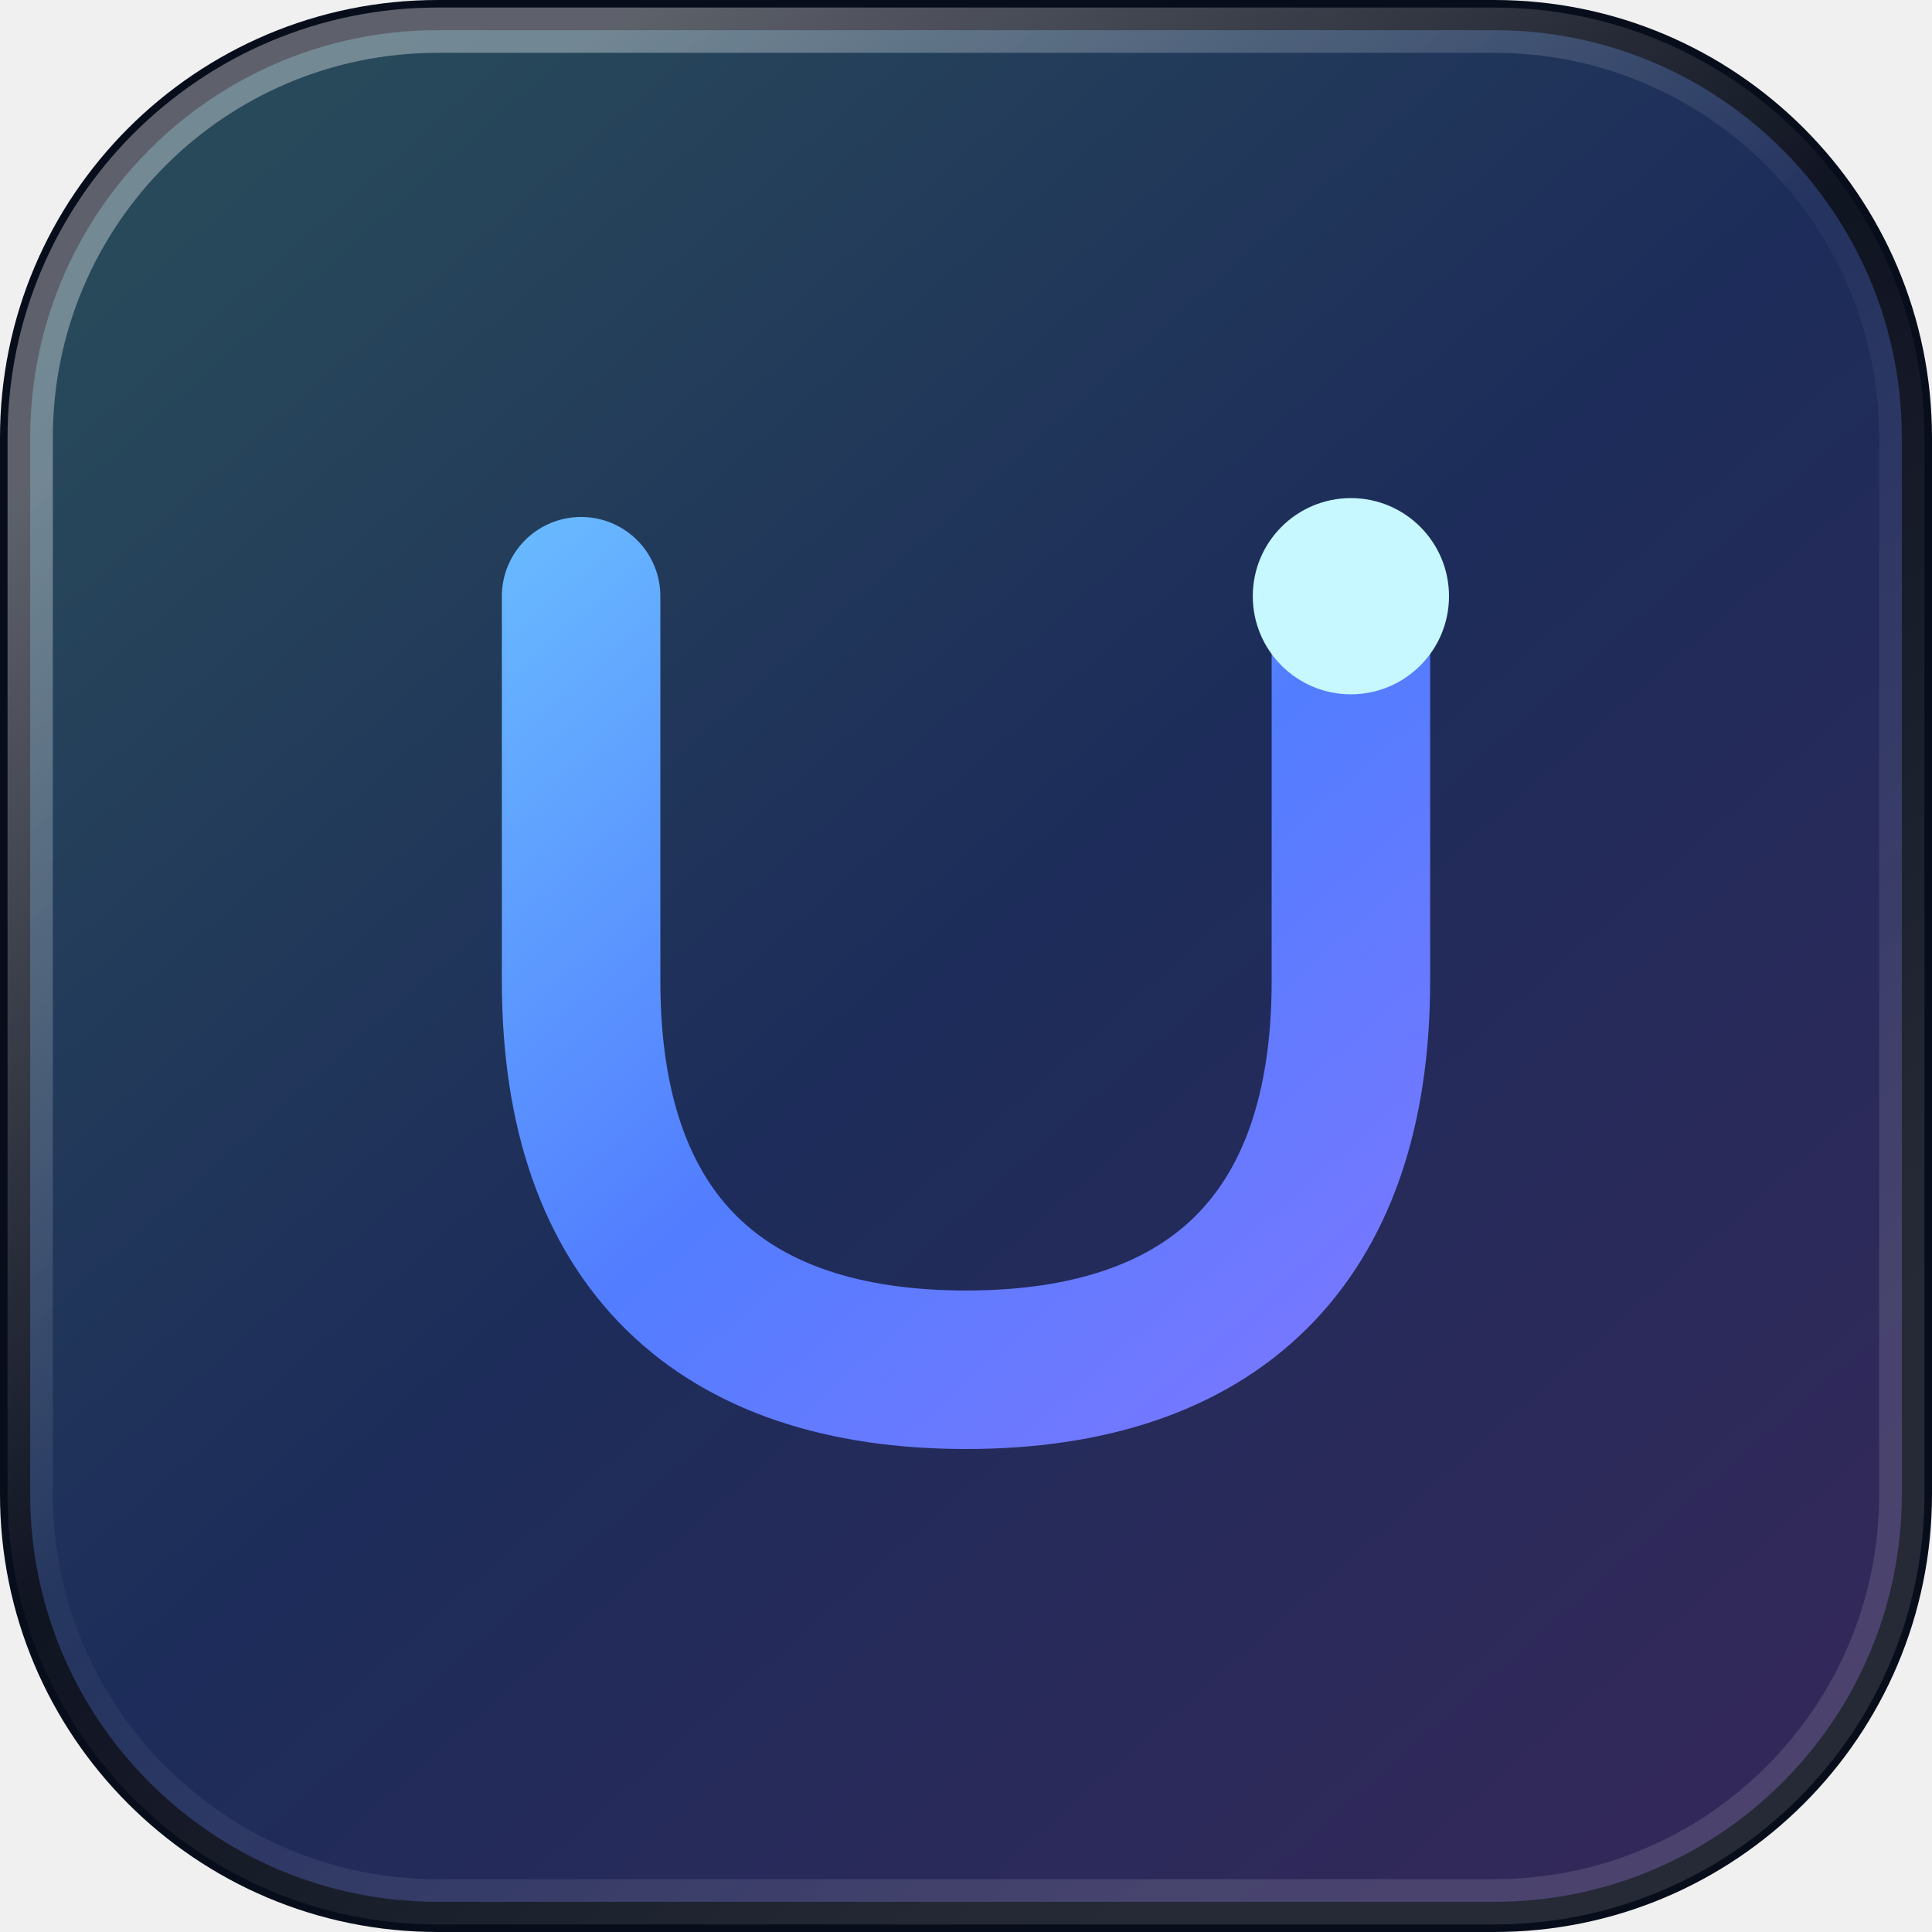
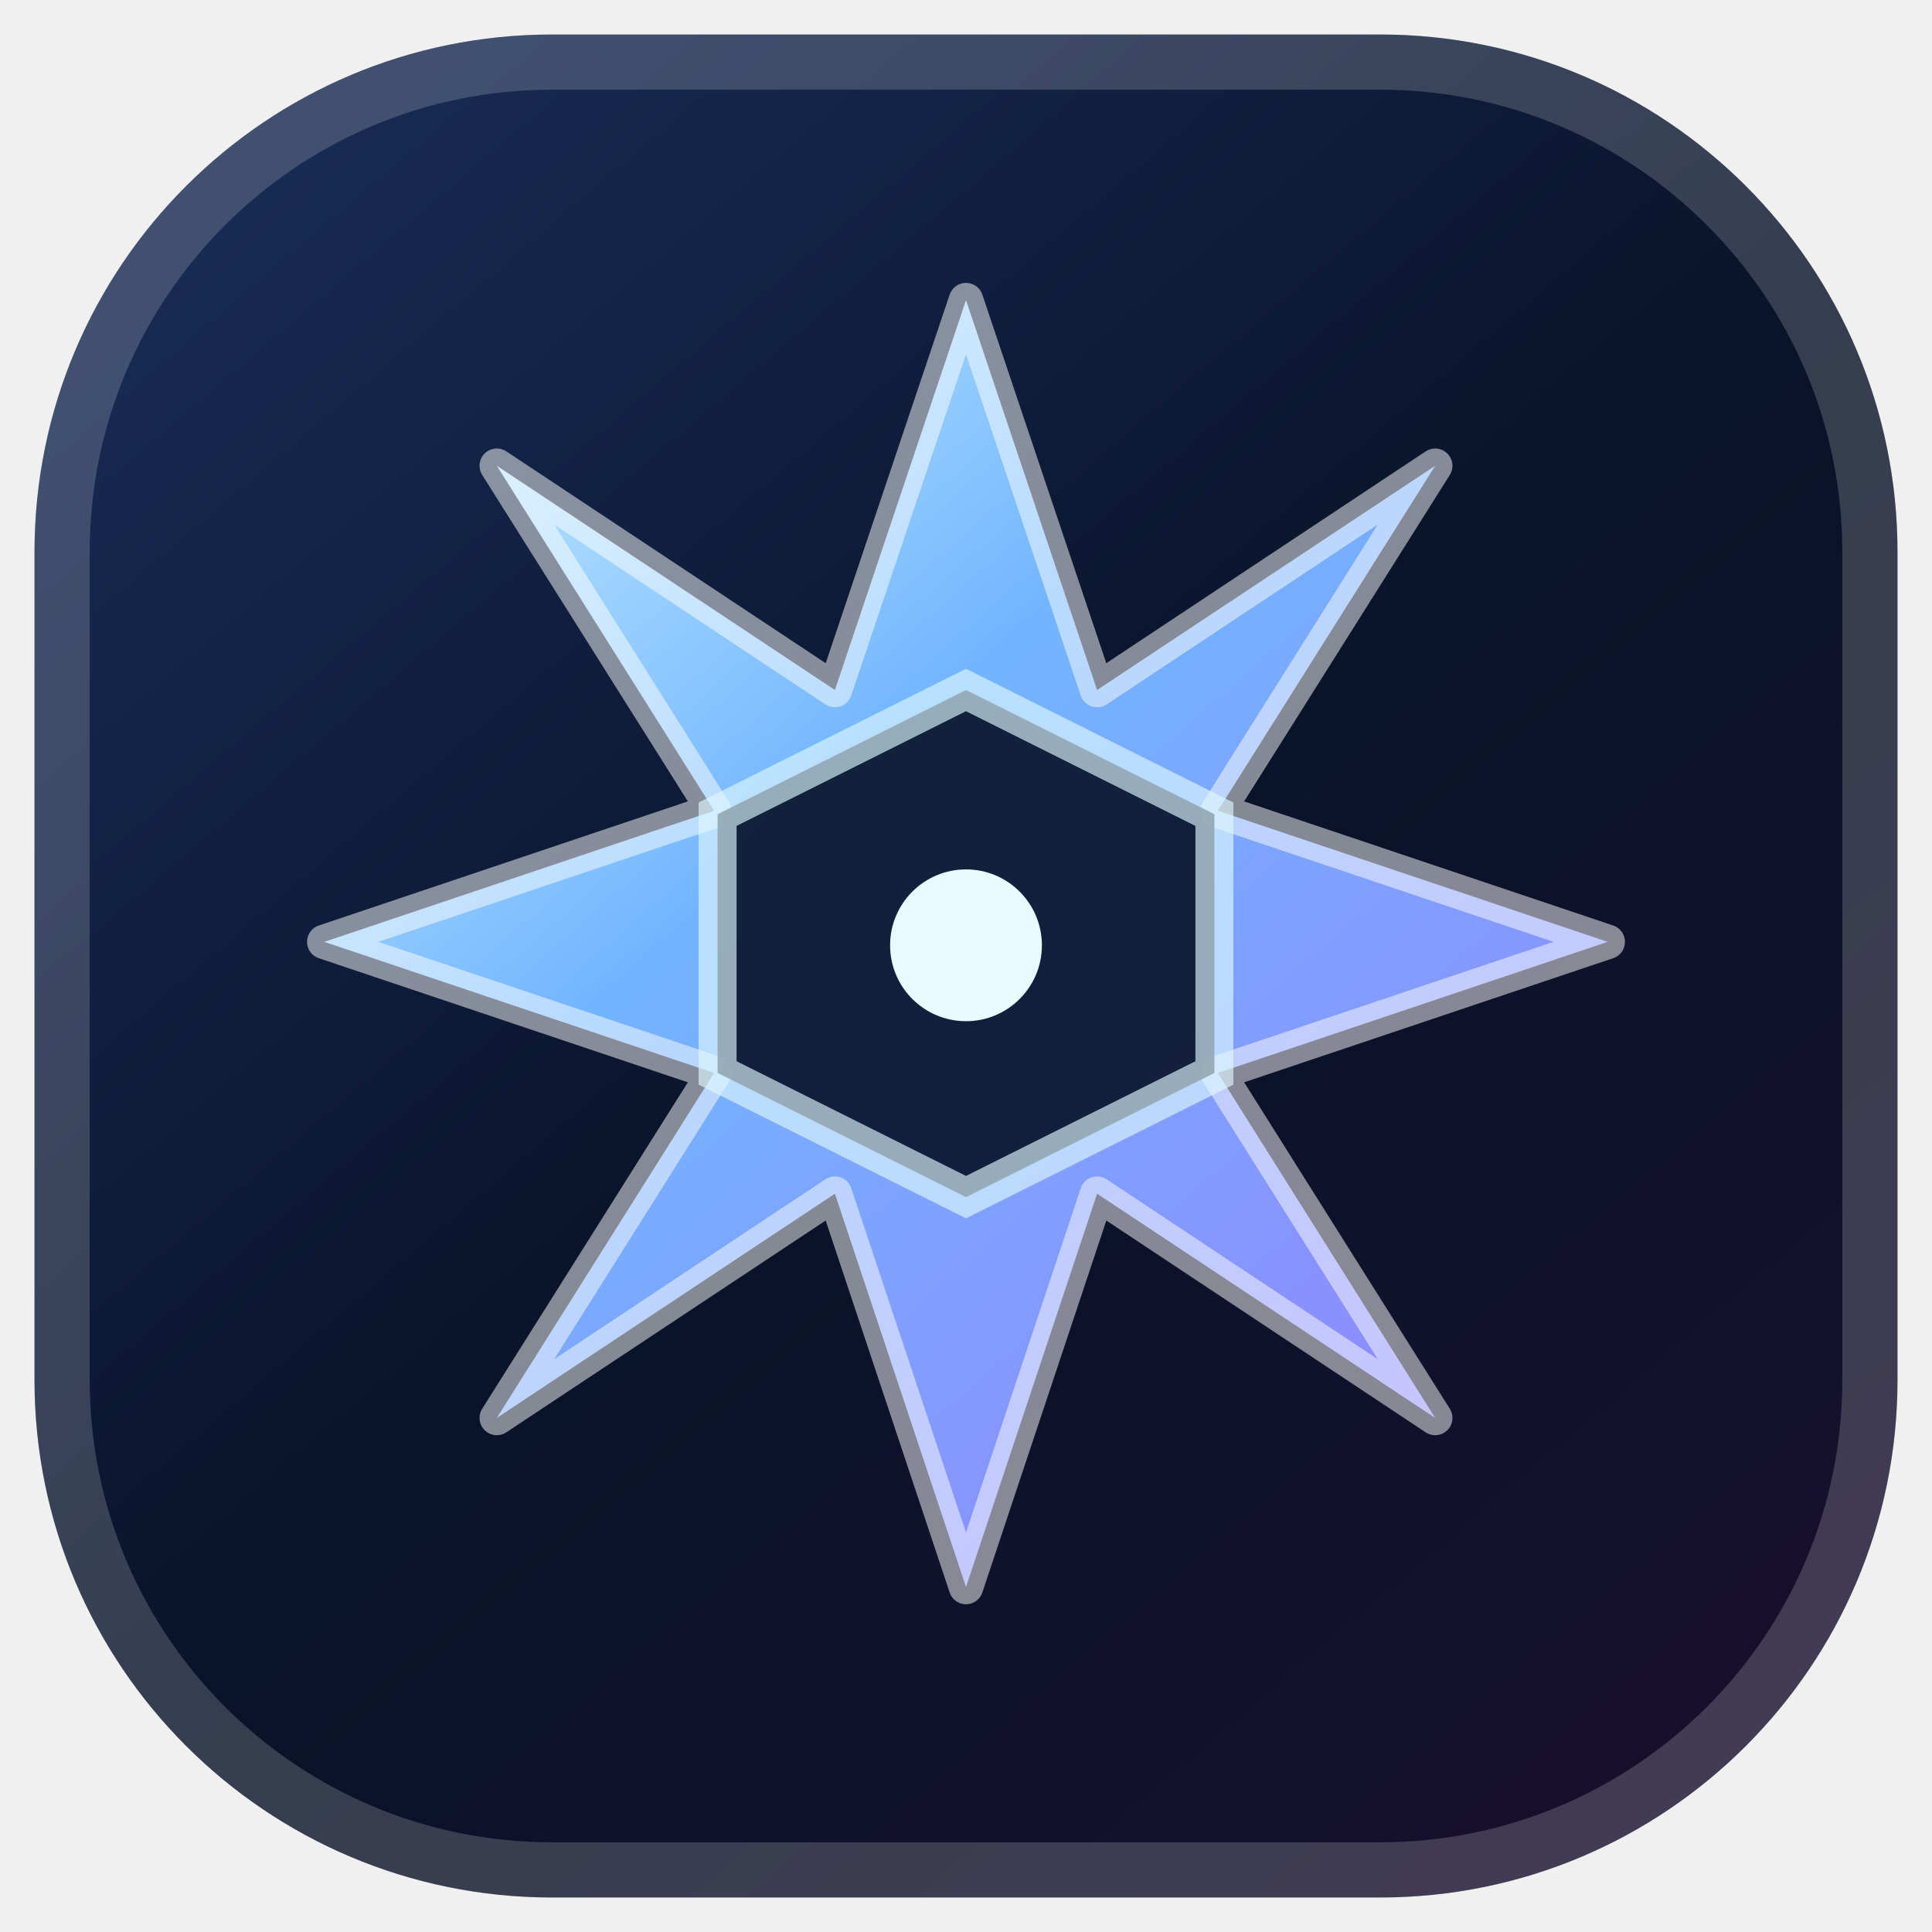
- <svg xmlns="http://www.w3.org/2000/svg" viewBox="0 0 512 512">
+ <svg xmlns="http://www.w3.org/2000/svg" viewBox="0 0 56 56">
  <defs>
-     <linearGradient id="g" x1="70" y1="42" x2="448" y2="470" gradientUnits="userSpaceOnUse">
-       <stop stop-color="#78e4ff" />
-       <stop offset=".5" stop-color="#527dff" />
-       <stop offset="1" stop-color="#9d72ff" />
+     <linearGradient id="g" x1="10" y1="7" x2="47" y2="49" gradientUnits="userSpaceOnUse">
+       <stop stop-color="#d8faff" />
+       <stop offset=".38" stop-color="#72b5ff" />
+       <stop offset="1" stop-color="#9878ff" />
    </linearGradient>
-     <linearGradient id="s" x1="96" y1="56" x2="390" y2="430" gradientUnits="userSpaceOnUse">
-       <stop stop-color="#fff" stop-opacity=".35" />
-       <stop offset=".5" stop-color="#fff" stop-opacity=".03" />
-       <stop offset="1" stop-color="#fff" stop-opacity=".12" />
+     <linearGradient id="t" x1="8" y1="5" x2="48" y2="52" gradientUnits="userSpaceOnUse">
+       <stop stop-color="#172a52" />
+       <stop offset=".52" stop-color="#091329" />
+       <stop offset="1" stop-color="#17102d" />
    </linearGradient>
  </defs>
-   <rect width="512" height="512" rx="116" fill="#080d1b" />
-   <rect x="8" y="8" width="496" height="496" rx="108" fill="url(#g)" fill-opacity=".28" stroke="url(#s)" stroke-width="12" />
-   <path d="M154 158v102c0 69 37 103 102 103s102-34 102-103V158" fill="none" stroke="url(#g)" stroke-width="42" stroke-linecap="round" />
-   <circle cx="358" cy="158" r="26" fill="#c7f8ff" />
+   <rect x="1" y="1" width="54" height="54" rx="15" fill="url(#t)" />
+   <rect x="1.8" y="1.8" width="52.4" height="52.4" rx="14.2" fill="none" stroke="#fff" stroke-opacity=".18" stroke-width="1.6" />
+   <path d="M28 8.7 31.8 20l9.8-6.5-6.3 10 11.3 3.8-11.3 3.8 6.3 10-9.8-6.5L28 46l-3.8-11.4-9.8 6.5 6.3-10-11.3-3.8 11.3-3.8-6.3-10 9.8 6.5L28 8.7Z" fill="url(#g)" stroke="#fff" stroke-opacity=".5" stroke-width="1" stroke-linejoin="round" />
+   <path d="m28 20 7.2 3.6v7.5L28 34.7l-7.2-3.6v-7.5L28 20Z" fill="#071127" fill-opacity=".9" stroke="#ddf8ff" stroke-opacity=".65" stroke-width="1.1" />
+   <circle cx="28" cy="27.4" r="2.2" fill="#e8fbff" />
</svg>
